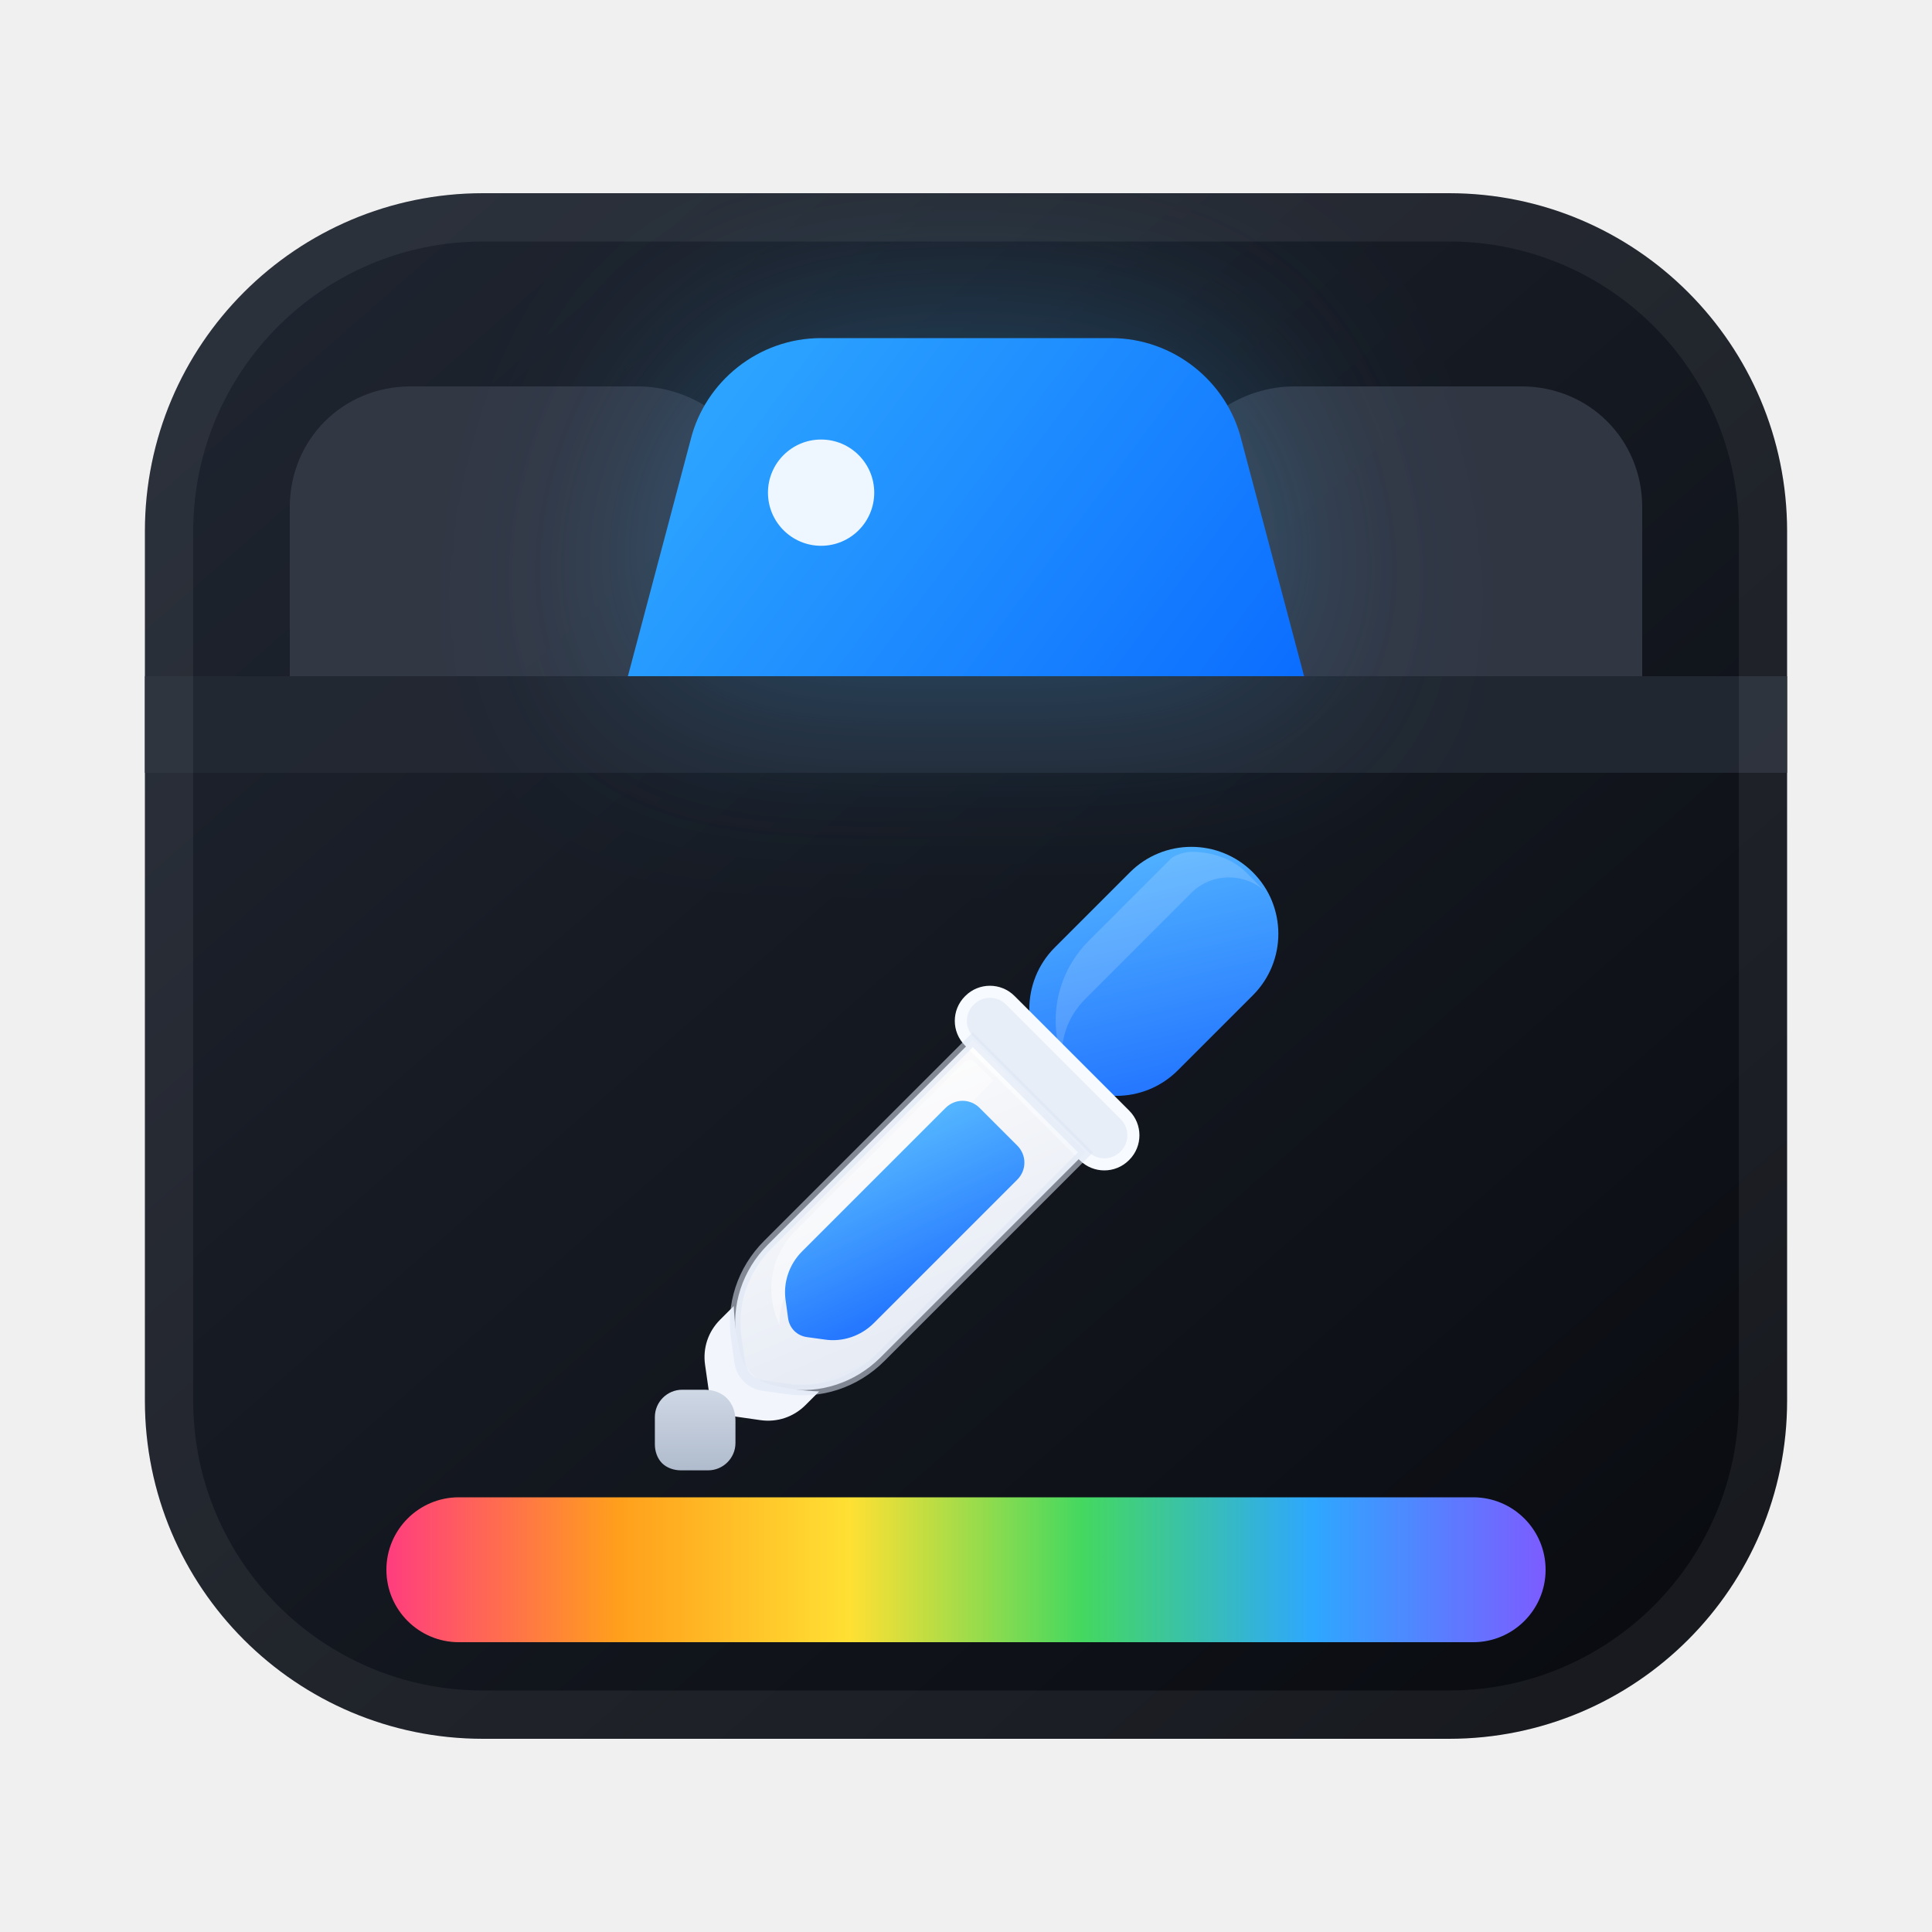
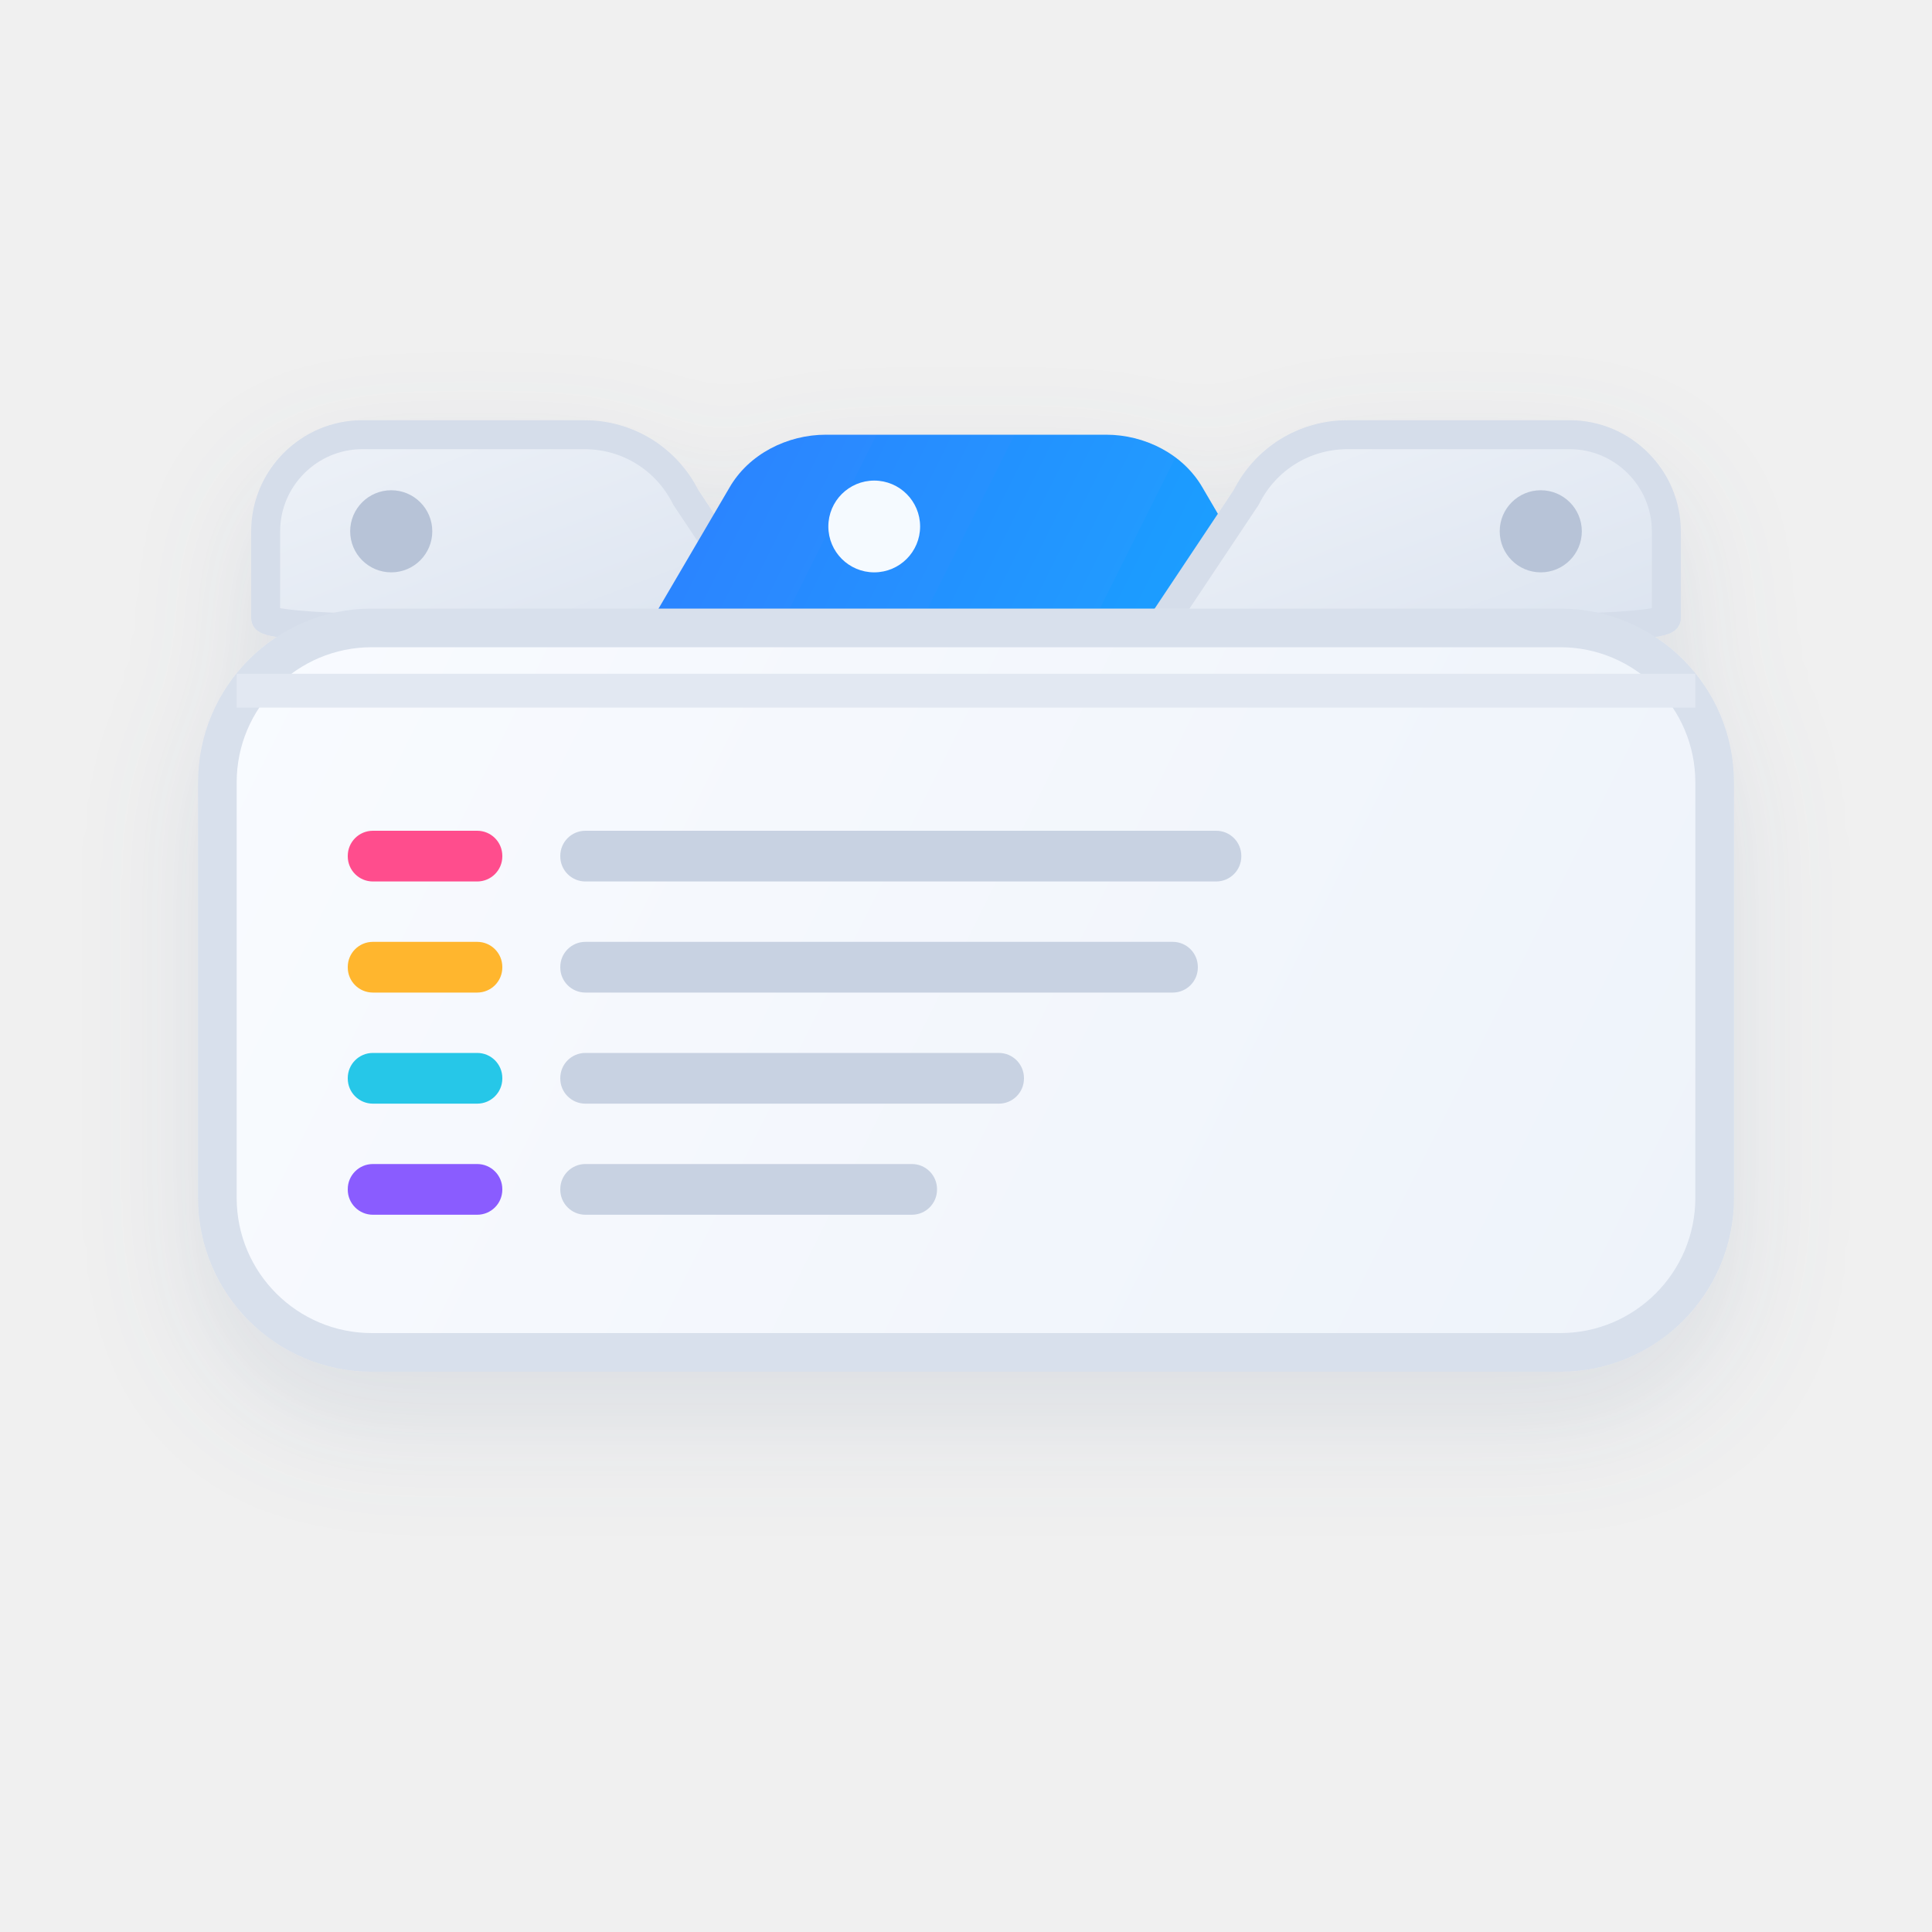
<svg xmlns="http://www.w3.org/2000/svg" width="40" height="40" viewBox="0 0 40 40" fill="none">
  <defs>
-     <linearGradient id="bg" x1="6" y1="4" x2="34" y2="36" gradientUnits="userSpaceOnUse">
-       <stop offset="0" stop-color="#1F2530" />
-       <stop offset="1" stop-color="#090B10" />
+     <linearGradient id="activeTab" x1="14" y1="8" x2="26" y2="14" gradientUnits="userSpaceOnUse">
+       <stop offset="0" stop-color="#2F80FF" />
+       <stop offset="1" stop-color="#1AA3FF" />
    </linearGradient>
-     <linearGradient id="activeTab" x1="14" y1="8" x2="26" y2="17" gradientUnits="userSpaceOnUse">
-       <stop offset="0" stop-color="#2EA7FF" />
-       <stop offset="1" stop-color="#0969FF" />
+     <linearGradient id="inactiveTab" x1="0" y1="0" x2="1" y2="1">
+       <stop offset="0" stop-color="#EEF2F8" />
+       <stop offset="1" stop-color="#DCE4F0" />
    </linearGradient>
-     <linearGradient id="accentBar" x1="8" y1="31" x2="32" y2="31" gradientUnits="userSpaceOnUse">
-       <stop offset="0" stop-color="#FF3D7F" />
-       <stop offset="0.2" stop-color="#FF9F1C" />
-       <stop offset="0.4" stop-color="#FFE033" />
-       <stop offset="0.6" stop-color="#44D860" />
-       <stop offset="0.8" stop-color="#2EA7FF" />
-       <stop offset="1" stop-color="#7C5CFF" />
+     <linearGradient id="panelBg" x1="4" y1="14" x2="34" y2="29" gradientUnits="userSpaceOnUse">
+       <stop offset="0" stop-color="#F9FBFF" />
+       <stop offset="1" stop-color="#EEF3FA" />
    </linearGradient>
    <linearGradient id="dropperBlue" x1="0" y1="0" x2="1" y2="1">
-       <stop offset="0" stop-color="#56B8FF" />
-       <stop offset="1" stop-color="#1E6FFF" />
+       <stop offset="0" stop-color="#4DB6FF" />
+       <stop offset="1" stop-color="#256BFF" />
    </linearGradient>
    <linearGradient id="glass" x1="0" y1="0" x2="1" y2="1">
-       <stop offset="0" stop-color="#FFFFFF" stop-opacity="0.98" />
-       <stop offset="1" stop-color="#E8EEF8" stop-opacity="0.98" />
+       <stop offset="0" stop-color="#FFFFFF" />
+       <stop offset="1" stop-color="#EAF1FA" />
    </linearGradient>
-     <linearGradient id="metalTip" x1="0" y1="0" x2="1" y2="1">
-       <stop offset="0" stop-color="#D8E0EC" />
-       <stop offset="1" stop-color="#A6B2C5" />
+     <linearGradient id="rubber" x1="0" y1="0" x2="1" y2="1">
+       <stop offset="0" stop-color="#5A6578" />
+       <stop offset="1" stop-color="#2E3748" />
    </linearGradient>
-     <filter id="blueGlow" x="9" y="4" width="22" height="20" filterUnits="userSpaceOnUse">
-       <feGaussianBlur stdDeviation="2.2" result="blur" />
-       <feColorMatrix in="blur" type="matrix" values="0 0 0 0 0.05                 0 0 0 0 0.45                 0 0 0 0 1                 0 0 0 0.7 0" />
+     <filter id="softShadow" x="1" y="4" width="38" height="33" filterUnits="userSpaceOnUse">
+       <feOffset dy="1" />
+       <feGaussianBlur stdDeviation="1.2" />
+       <feColorMatrix type="matrix" values="0 0 0 0 0.15 0 0 0 0 0.22 0 0 0 0 0.34 0 0 0 0.16 0" />
+       <feBlend in="SourceGraphic" />
    </filter>
  </defs>
-   <rect x="3" y="4" width="34" height="32" rx="7" fill="url(#bg)" />
-   <rect x="3" y="14" width="34" height="2" fill="#232833" opacity="0.92" />
-   <path d="M6 10.5C6 9.1 7.1 8 8.5 8H13.2C14.3 8 15.3 8.7 15.7 9.7L16.5 14H6V10.5Z" fill="#343A47" opacity="0.9" />
-   <path d="M23.5 14L24.3 9.7C24.7 8.7 25.7 8 26.8 8H31.5C32.9 8 34 9.1 34 10.5V14H23.5Z" fill="#343A47" opacity="0.9" />
-   <path d="M13 14L14.3 9.1C14.6 7.9 15.7 7 17 7H23C24.3 7 25.4 7.9 25.7 9.1L27 14H13Z" fill="#1677FF" opacity="0.45" filter="url(#blueGlow)" />
-   <path d="M13 14L14.3 9.1C14.6 7.9 15.7 7 17 7H23C24.3 7 25.4 7.9 25.7 9.1L27 14H13Z" fill="url(#activeTab)" />
-   <circle cx="17" cy="10.2" r="1.1" fill="white" opacity="0.92" />
-   <g transform="translate(-4 0)rotate(45 24 24)">
-     <rect x="22.2" y="15.6" width="3.6" height="5.8" rx="1.8" fill="url(#dropperBlue)" />
-     <path d="M22.8 16.2C23.1 15.9 23.5 15.7 23.9 15.7H24.5C23.9 15.7 23.4 16.2 23.4 16.8V19.9C23.4 20.4 23.6 20.8 23.9 21.1C23.1 20.7 22.6 19.9 22.6 19V16.6C22.6 16.5 22.7 16.3 22.8 16.2Z" fill="white" fill-opacity="0.16" />
-     <rect x="21.6" y="20.9" width="4.8" height="1.45" rx="0.72" fill="#F7FAFF" />
-     <rect x="21.85" y="21.15" width="4.3" height="0.95" rx="0.47" fill="#E7EEF8" />
-     <path d="M22.35 22.15H25.65V28.15C25.65 28.9 25.3 29.58 24.72 30L24.35 30.28C24.14 30.44 23.86 30.44 23.65 30.28L23.28 30C22.7 29.58 22.35 28.9 22.35 28.15V22.15Z" fill="url(#glass)" />
-     <path d="M22.7 22.45H23.25V28.1C23.25 28.52 23.42 28.9 23.7 29.16C23.02 28.92 22.55 28.28 22.55 27.55V22.6C22.55 22.52 22.62 22.45 22.7 22.45Z" fill="white" fill-opacity="0.42" />
-     <path d="M23.45 23.05H24.55C24.83 23.05 25.05 23.27 25.05 23.55V27.75C25.05 28.13 24.87 28.49 24.57 28.71L24.28 28.93C24.11 29.06 23.89 29.06 23.72 28.93L23.43 28.71C23.13 28.49 22.95 28.13 22.95 27.75V23.55C22.95 23.27 23.17 23.05 23.45 23.05Z" fill="url(#dropperBlue)" />
-     <path d="M22.75 29.55C23 29.78 23.27 29.99 23.56 30.16C23.83 30.32 24.17 30.32 24.44 30.16C24.73 29.99 25 29.78 25.25 29.55V29.95C25.25 30.3 25.09 30.62 24.81 30.83L24.41 31.13C24.16 31.32 23.84 31.32 23.59 31.13L23.19 30.83C22.91 30.62 22.75 30.3 22.75 29.95V29.55Z" fill="#F2F6FC" />
-     <path d="M23.55 31.2C23.67 31.08 23.83 31 24 31C24.17 31 24.33 31.08 24.45 31.2L24.78 31.53C25 31.75 25 32.11 24.78 32.33L24.38 32.73C24.28 32.83 24.14 32.9 24 32.9C23.86 32.9 23.72 32.83 23.62 32.73L23.22 32.33C23 32.11 23 31.75 23.22 31.53L23.55 31.2Z" fill="url(#metalTip)" />
-     <path d="M22.35 22.15H25.65V28.15C25.65 28.9 25.3 29.58 24.72 30L24.35 30.28C24.14 30.44 23.86 30.44 23.65 30.28L23.28 30C22.7 29.58 22.35 28.9 22.35 28.15V22.15Z" stroke="#DCE6F4" stroke-width="0.22" opacity="0.55" />
+   <g filter="url(#softShadow)">
+     <path d="M5.5 12.8V11C5.5 9.9 6.4 9 7.5 9H12.1C13 9 13.8 9.5 14.2 10.3L16 13H7.7C6.5 13 5.5 12.9 5.5 12.8Z" fill="url(#inactiveTab)" stroke="#D5DDEA" stroke-width="0.6" />
+     <path d="M13.4 13L15.1 10.1C15.5 9.4 16.3 9 17.1 9H22.9C23.7 9 24.5 9.4 24.9 10.1L26.6 13H13.4Z" fill="url(#activeTab)" />
+     <path d="M24 13L25.8 10.3C26.2 9.5 27 9 27.9 9H32.5C33.6 9 34.5 9.9 34.5 11V12.8C34.5 12.9 33.5 13 32.3 13H24Z" fill="url(#inactiveTab)" stroke="#D5DDEA" stroke-width="0.6" />
+     <circle cx="18.1" cy="10.9" r="0.95" fill="white" opacity="0.95" />
+     <circle cx="8.1" cy="11" r="0.85" fill="#B7C3D7" />
+     <circle cx="31.9" cy="11" r="0.85" fill="#B7C3D7" />
+     <rect x="4.5" y="13" width="31" height="15" rx="3.2" fill="url(#panelBg)" stroke="#D8E0EC" stroke-width="0.8" />
+     <line x1="4.9" y1="14.3" x2="35.1" y2="14.3" stroke="#E2E8F2" stroke-width="0.7" />
+     <rect x="7.2" y="17.2" width="3.2" height="1.05" rx="0.52" fill="#FF4D8D" />
+     <rect x="11.6" y="17.2" width="14.1" height="1.05" rx="0.52" fill="#C8D2E2" />
+     <rect x="7.2" y="19.5" width="3.2" height="1.05" rx="0.52" fill="#FFB62E" />
+     <rect x="11.6" y="19.5" width="13.2" height="1.05" rx="0.52" fill="#C8D2E2" />
+     <rect x="7.2" y="21.8" width="3.2" height="1.05" rx="0.52" fill="#27C7E8" />
+     <rect x="11.6" y="21.8" width="9.6" height="1.05" rx="0.52" fill="#C8D2E2" />
+     <rect x="7.2" y="24.1" width="3.2" height="1.05" rx="0.52" fill="#8A5CFF" />
+     <rect x="11.6" y="24.1" width="7.8" height="1.05" rx="0.52" fill="#C8D2E2" />
  </g>
-   <rect x="8" y="31" width="24" height="3" rx="1.5" fill="url(#accentBar)" />
-   <rect x="3.5" y="4.5" width="33" height="31" rx="6.5" stroke="white" stroke-opacity="0.06" />
</svg>
